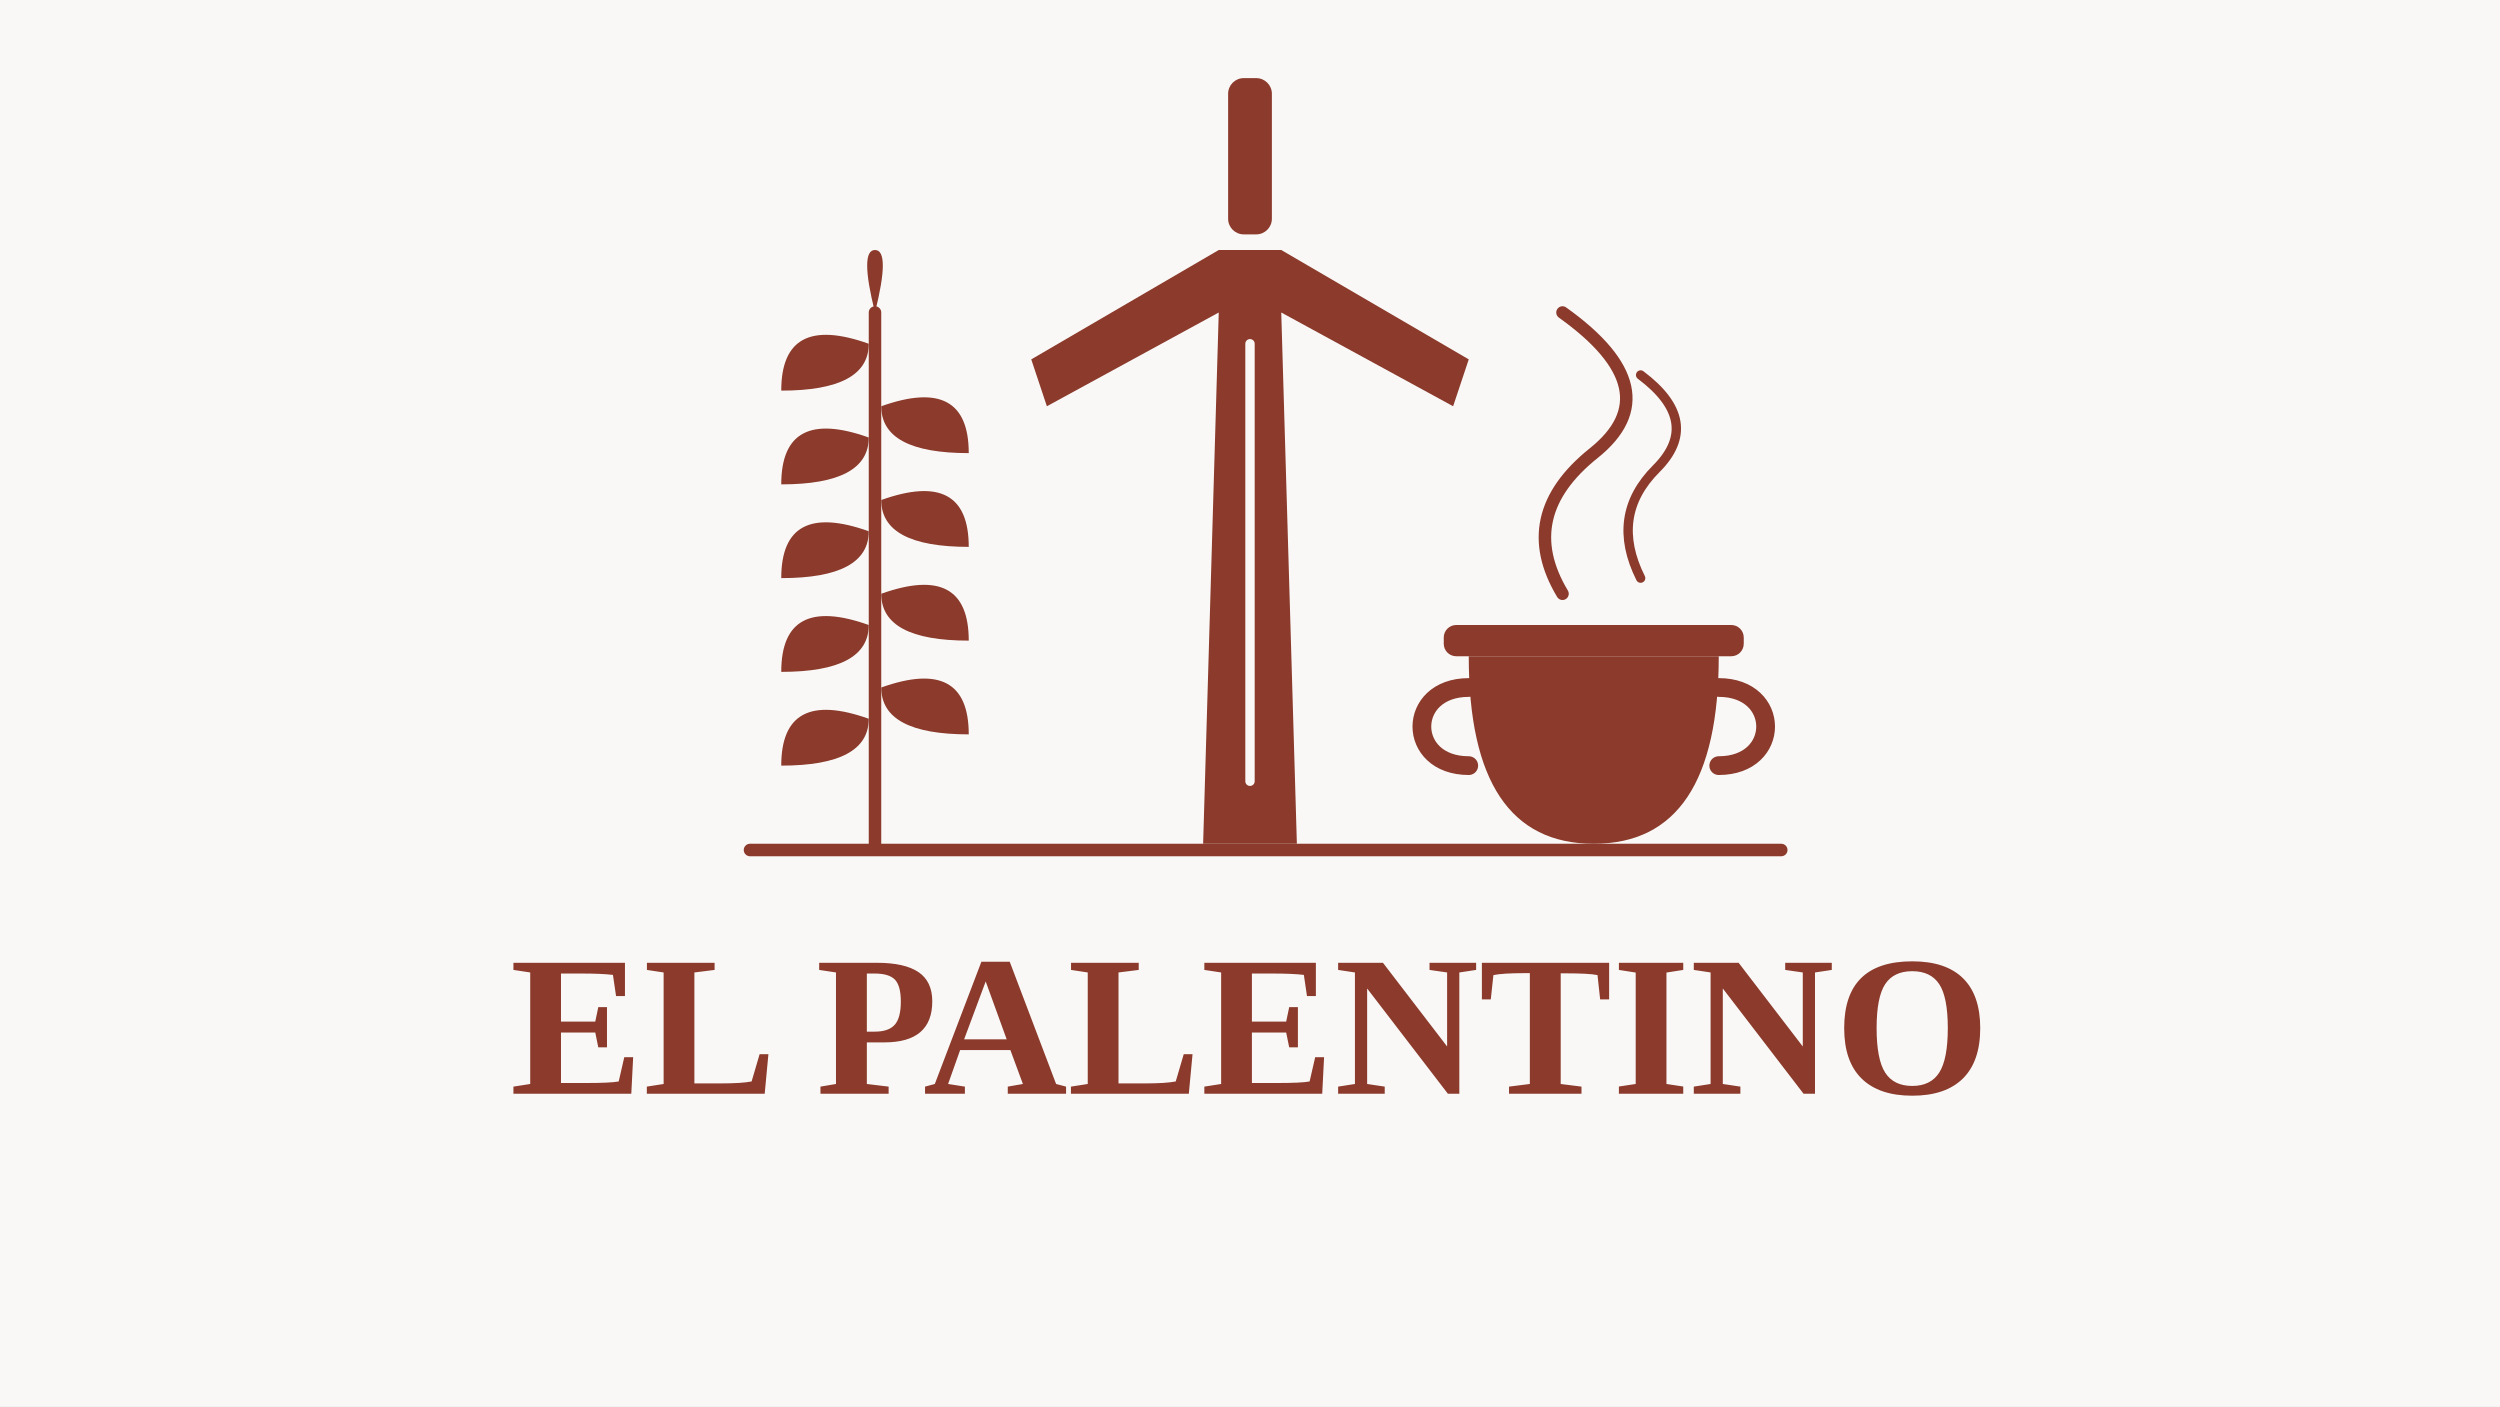
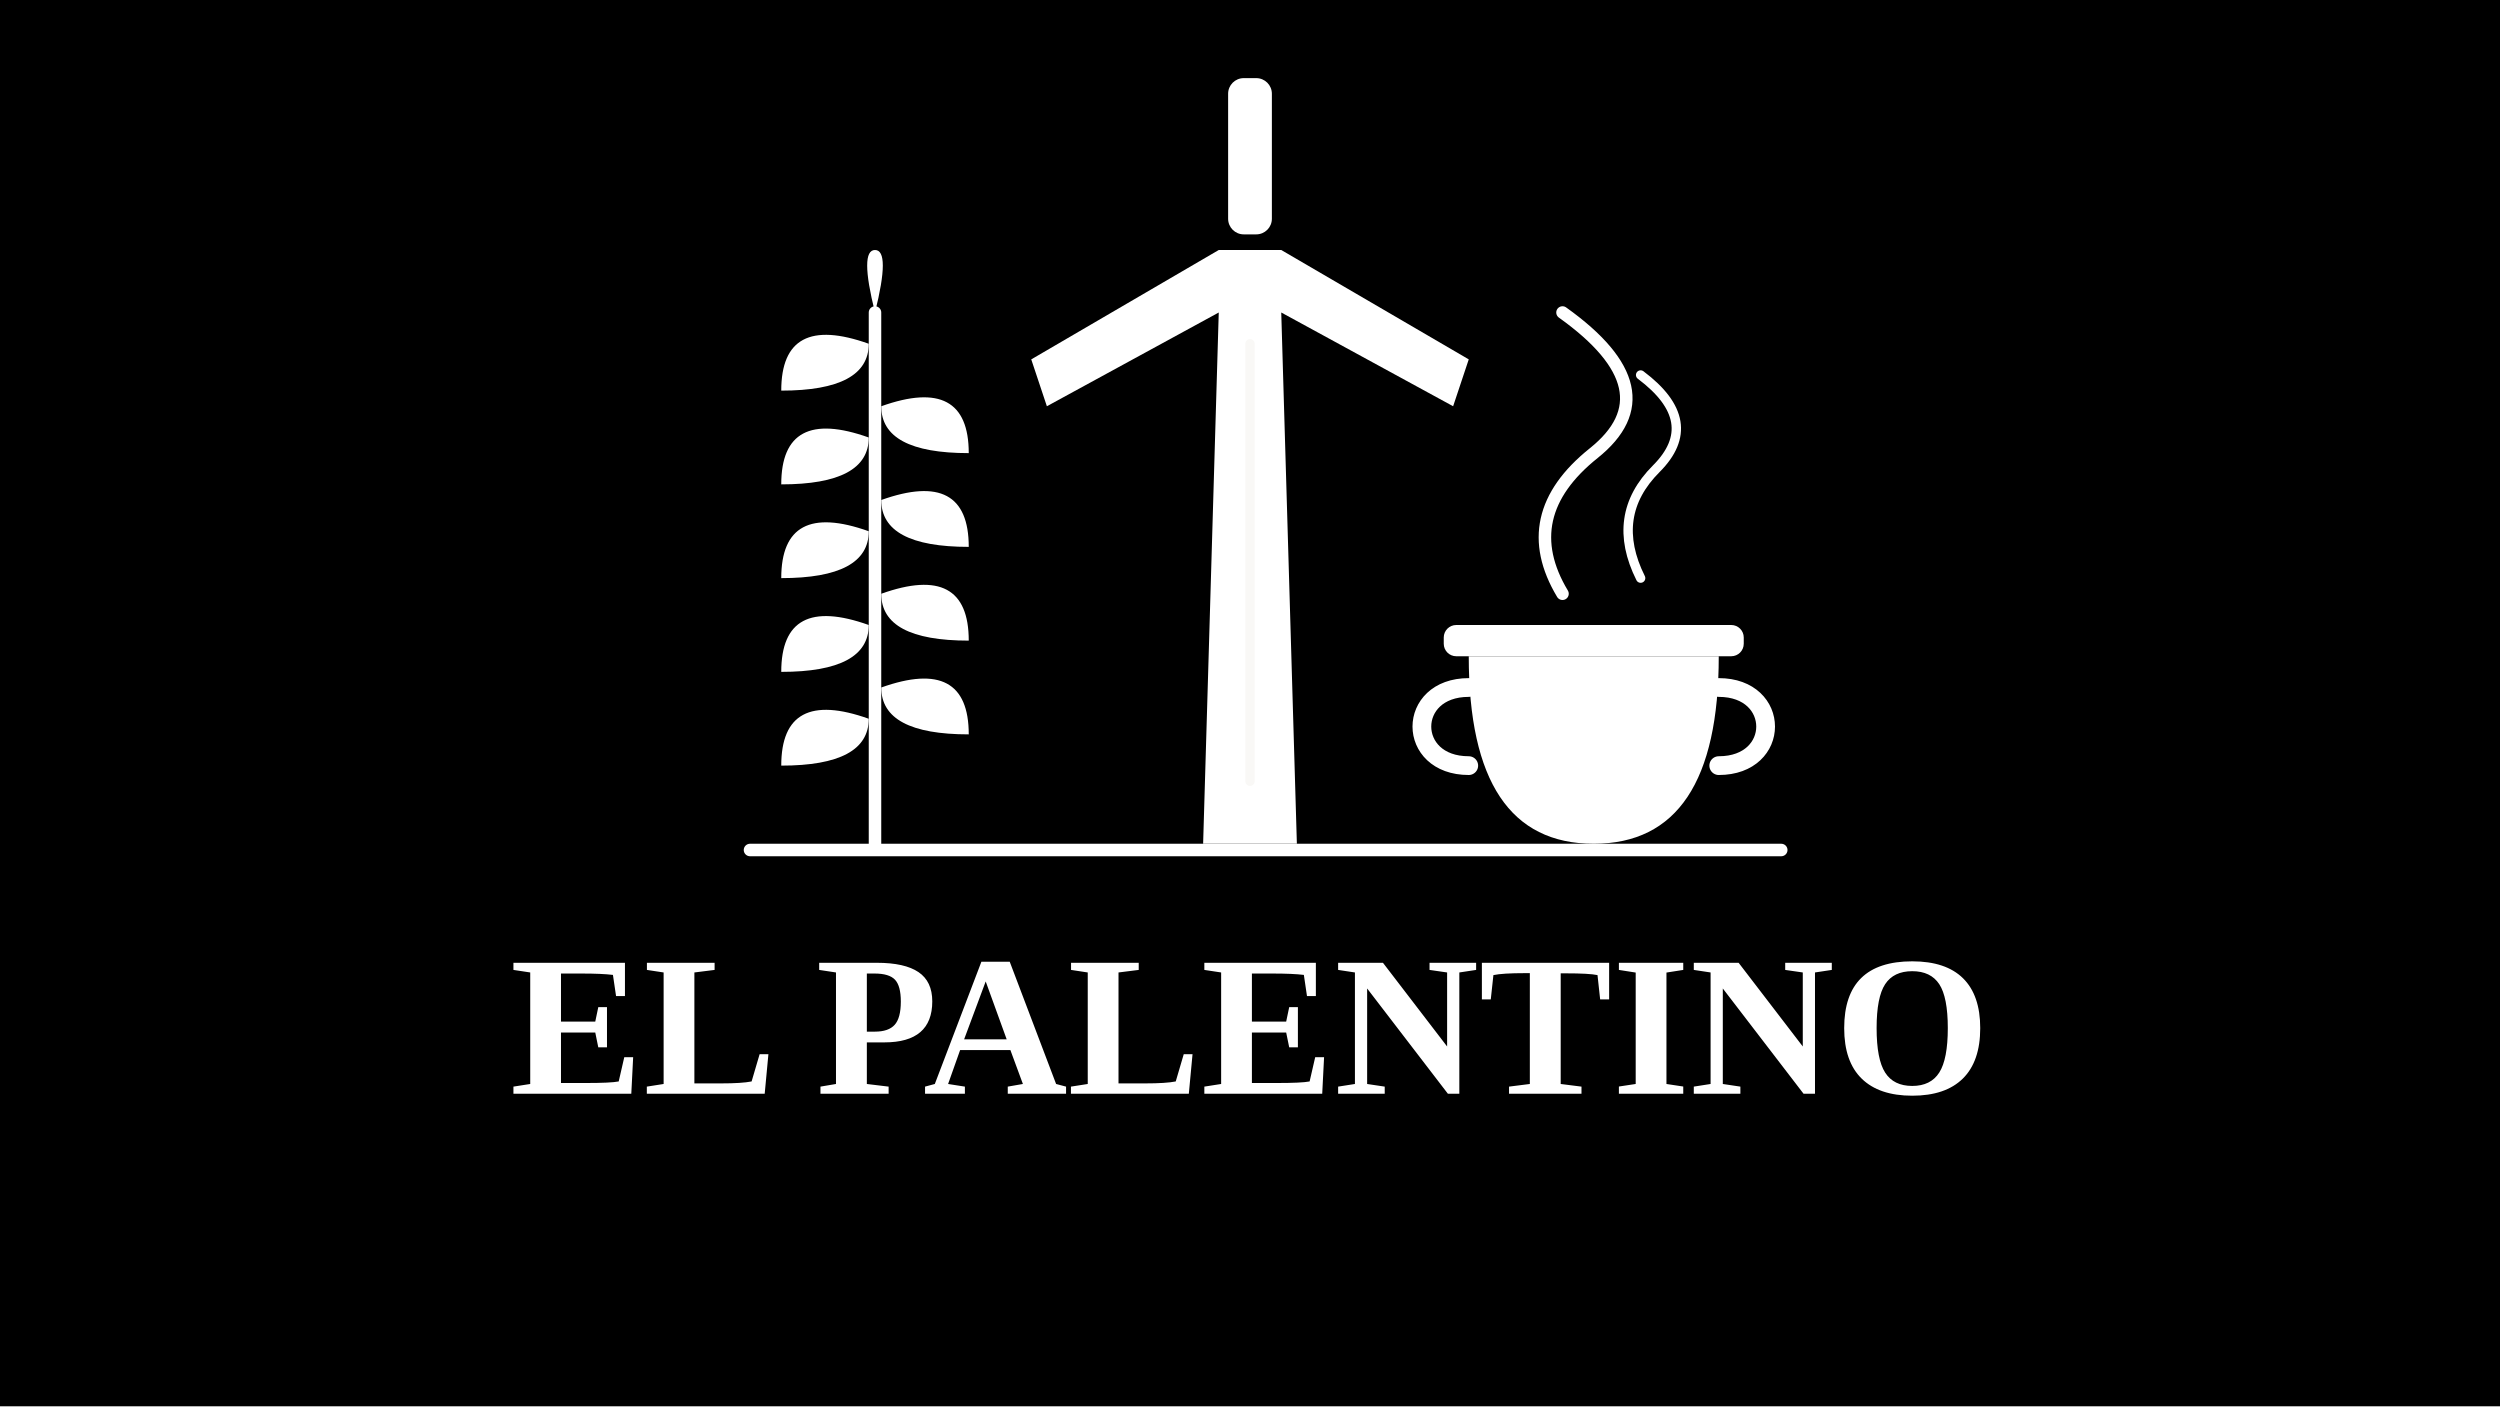
<svg xmlns="http://www.w3.org/2000/svg" viewBox="0 0 800 450" width="100%" height="450">
-   <rect width="100%" height="100%" fill="#F9F8F6" />
+   <rect width="100%" height="100%" />
  <g transform="translate(0, -50)">
-     <line x1="280" y1="320" x2="280" y2="150" stroke="#8B3A2B" stroke-width="4" stroke-linecap="round" />
-     <path d="M 280 150 Q 275 130 280 130 Q 285 130 280 150" fill="#8B3A2B" />
-     <path d="M 278 280 Q 250 270 250 295 Q 278 295 278 280" fill="#8B3A2B" />
-     <path d="M 278 250 Q 250 240 250 265 Q 278 265 278 250" fill="#8B3A2B" />
-     <path d="M 278 220 Q 250 210 250 235 Q 278 235 278 220" fill="#8B3A2B" />
-     <path d="M 278 190 Q 250 180 250 205 Q 278 205 278 190" fill="#8B3A2B" />
-     <path d="M 278 160 Q 250 150 250 175 Q 278 175 278 160" fill="#8B3A2B" />
-     <path d="M 282 270 Q 310 260 310 285 Q 282 285 282 270" fill="#8B3A2B" />
-     <path d="M 282 240 Q 310 230 310 255 Q 282 255 282 240" fill="#8B3A2B" />
-     <path d="M 282 210 Q 310 200 310 225 Q 282 225 282 210" fill="#8B3A2B" />
-     <path d="M 282 180 Q 310 170 310 195 Q 282 195 282 180" fill="#8B3A2B" />
-     <rect x="393" y="75" width="14" height="50" rx="5" fill="#8B3A2B" />
-     <path d="M 390 130               L 330 165 L 335 180               L 390 150               L 385 320               L 415 320               L 410 150               L 465 180 L 470 165               L 410 130 Z" fill="#8B3A2B" />
+     <line x1="280" y1="320" x2="280" y2="150" stroke="#FFFFFF" stroke-width="4" stroke-linecap="round" />
+     <path d="M 280 150 Q 275 130 280 130 Q 285 130 280 150" fill="#FFFFFF" />
+     <path d="M 278 280 Q 250 270 250 295 Q 278 295 278 280" fill="#FFFFFF" />
+     <path d="M 278 250 Q 250 240 250 265 Q 278 265 278 250" fill="#FFFFFF" />
+     <path d="M 278 220 Q 250 210 250 235 Q 278 235 278 220" fill="#FFFFFF" />
+     <path d="M 278 190 Q 250 180 250 205 Q 278 205 278 190" fill="#FFFFFF" />
+     <path d="M 278 160 Q 250 150 250 175 Q 278 175 278 160" fill="#FFFFFF" />
+     <path d="M 282 270 Q 310 260 310 285 Q 282 285 282 270" fill="#FFFFFF" />
+     <path d="M 282 240 Q 310 230 310 255 Q 282 255 282 240" fill="#FFFFFF" />
+     <path d="M 282 210 Q 310 200 310 225 Q 282 225 282 210" fill="#FFFFFF" />
+     <path d="M 282 180 Q 310 170 310 195 Q 282 195 282 180" fill="#FFFFFF" />
+     <rect x="393" y="75" width="14" height="50" rx="5" fill="#FFFFFF" />
+     <path d="M 390 130               L 330 165 L 335 180               L 390 150               L 385 320               L 415 320               L 410 150               L 465 180 L 470 165               L 410 130 Z" fill="#FFFFFF" />
    <line x1="400" y1="160" x2="400" y2="300" stroke="#F9F8F6" stroke-width="3" stroke-linecap="round" />
-     <path d="M 470 260 Q 470 320 510 320 Q 550 320 550 260 Z" fill="#8B3A2B" />
-     <rect x="462" y="250" width="96" height="10" rx="4" fill="#8B3A2B" />
-     <path d="M 470 270 C 450 270, 450 295, 470 295" fill="none" stroke="#8B3A2B" stroke-width="6" stroke-linecap="round" />
-     <path d="M 550 270 C 570 270, 570 295, 550 295" fill="none" stroke="#8B3A2B" stroke-width="6" stroke-linecap="round" />
-     <path d="M 500 240 Q 485 215 510 195 T 500 150" fill="none" stroke="#8B3A2B" stroke-width="4" stroke-linecap="round" />
-     <path d="M 525 235 Q 515 215 530 200 T 525 170" fill="none" stroke="#8B3A2B" stroke-width="3" stroke-linecap="round" />
-     <line x1="240" y1="322" x2="570" y2="322" stroke="#8B3A2B" stroke-width="4" stroke-linecap="round" />
+     <path d="M 470 260 Q 470 320 510 320 Q 550 320 550 260 Z" fill="#FFFFFF" />
+     <rect x="462" y="250" width="96" height="10" rx="4" fill="#FFFFFF" />
+     <path d="M 470 270 C 450 270, 450 295, 470 295" fill="none" stroke="#FFFFFF" stroke-width="6" stroke-linecap="round" />
+     <path d="M 550 270 C 570 270, 570 295, 550 295" fill="none" stroke="#FFFFFF" stroke-width="6" stroke-linecap="round" />
+     <path d="M 500 240 Q 485 215 510 195 T 500 150" fill="none" stroke="#FFFFFF" stroke-width="4" stroke-linecap="round" />
+     <path d="M 525 235 Q 515 215 530 200 T 525 170" fill="none" stroke="#FFFFFF" stroke-width="3" stroke-linecap="round" />
+     <line x1="240" y1="322" x2="570" y2="322" stroke="#FFFFFF" stroke-width="4" stroke-linecap="round" />
  </g>
-   <text x="400" y="350" font-family="Georgia, 'Times New Roman', serif" font-size="64" font-weight="bold" fill="#8B3A2B" text-anchor="middle">
+   <text x="400" y="350" font-family="Georgia, 'Times New Roman', serif" font-size="64" font-weight="bold" fill="#FFFFFF" text-anchor="middle">
    EL PALENTINO
  </text>
</svg>
